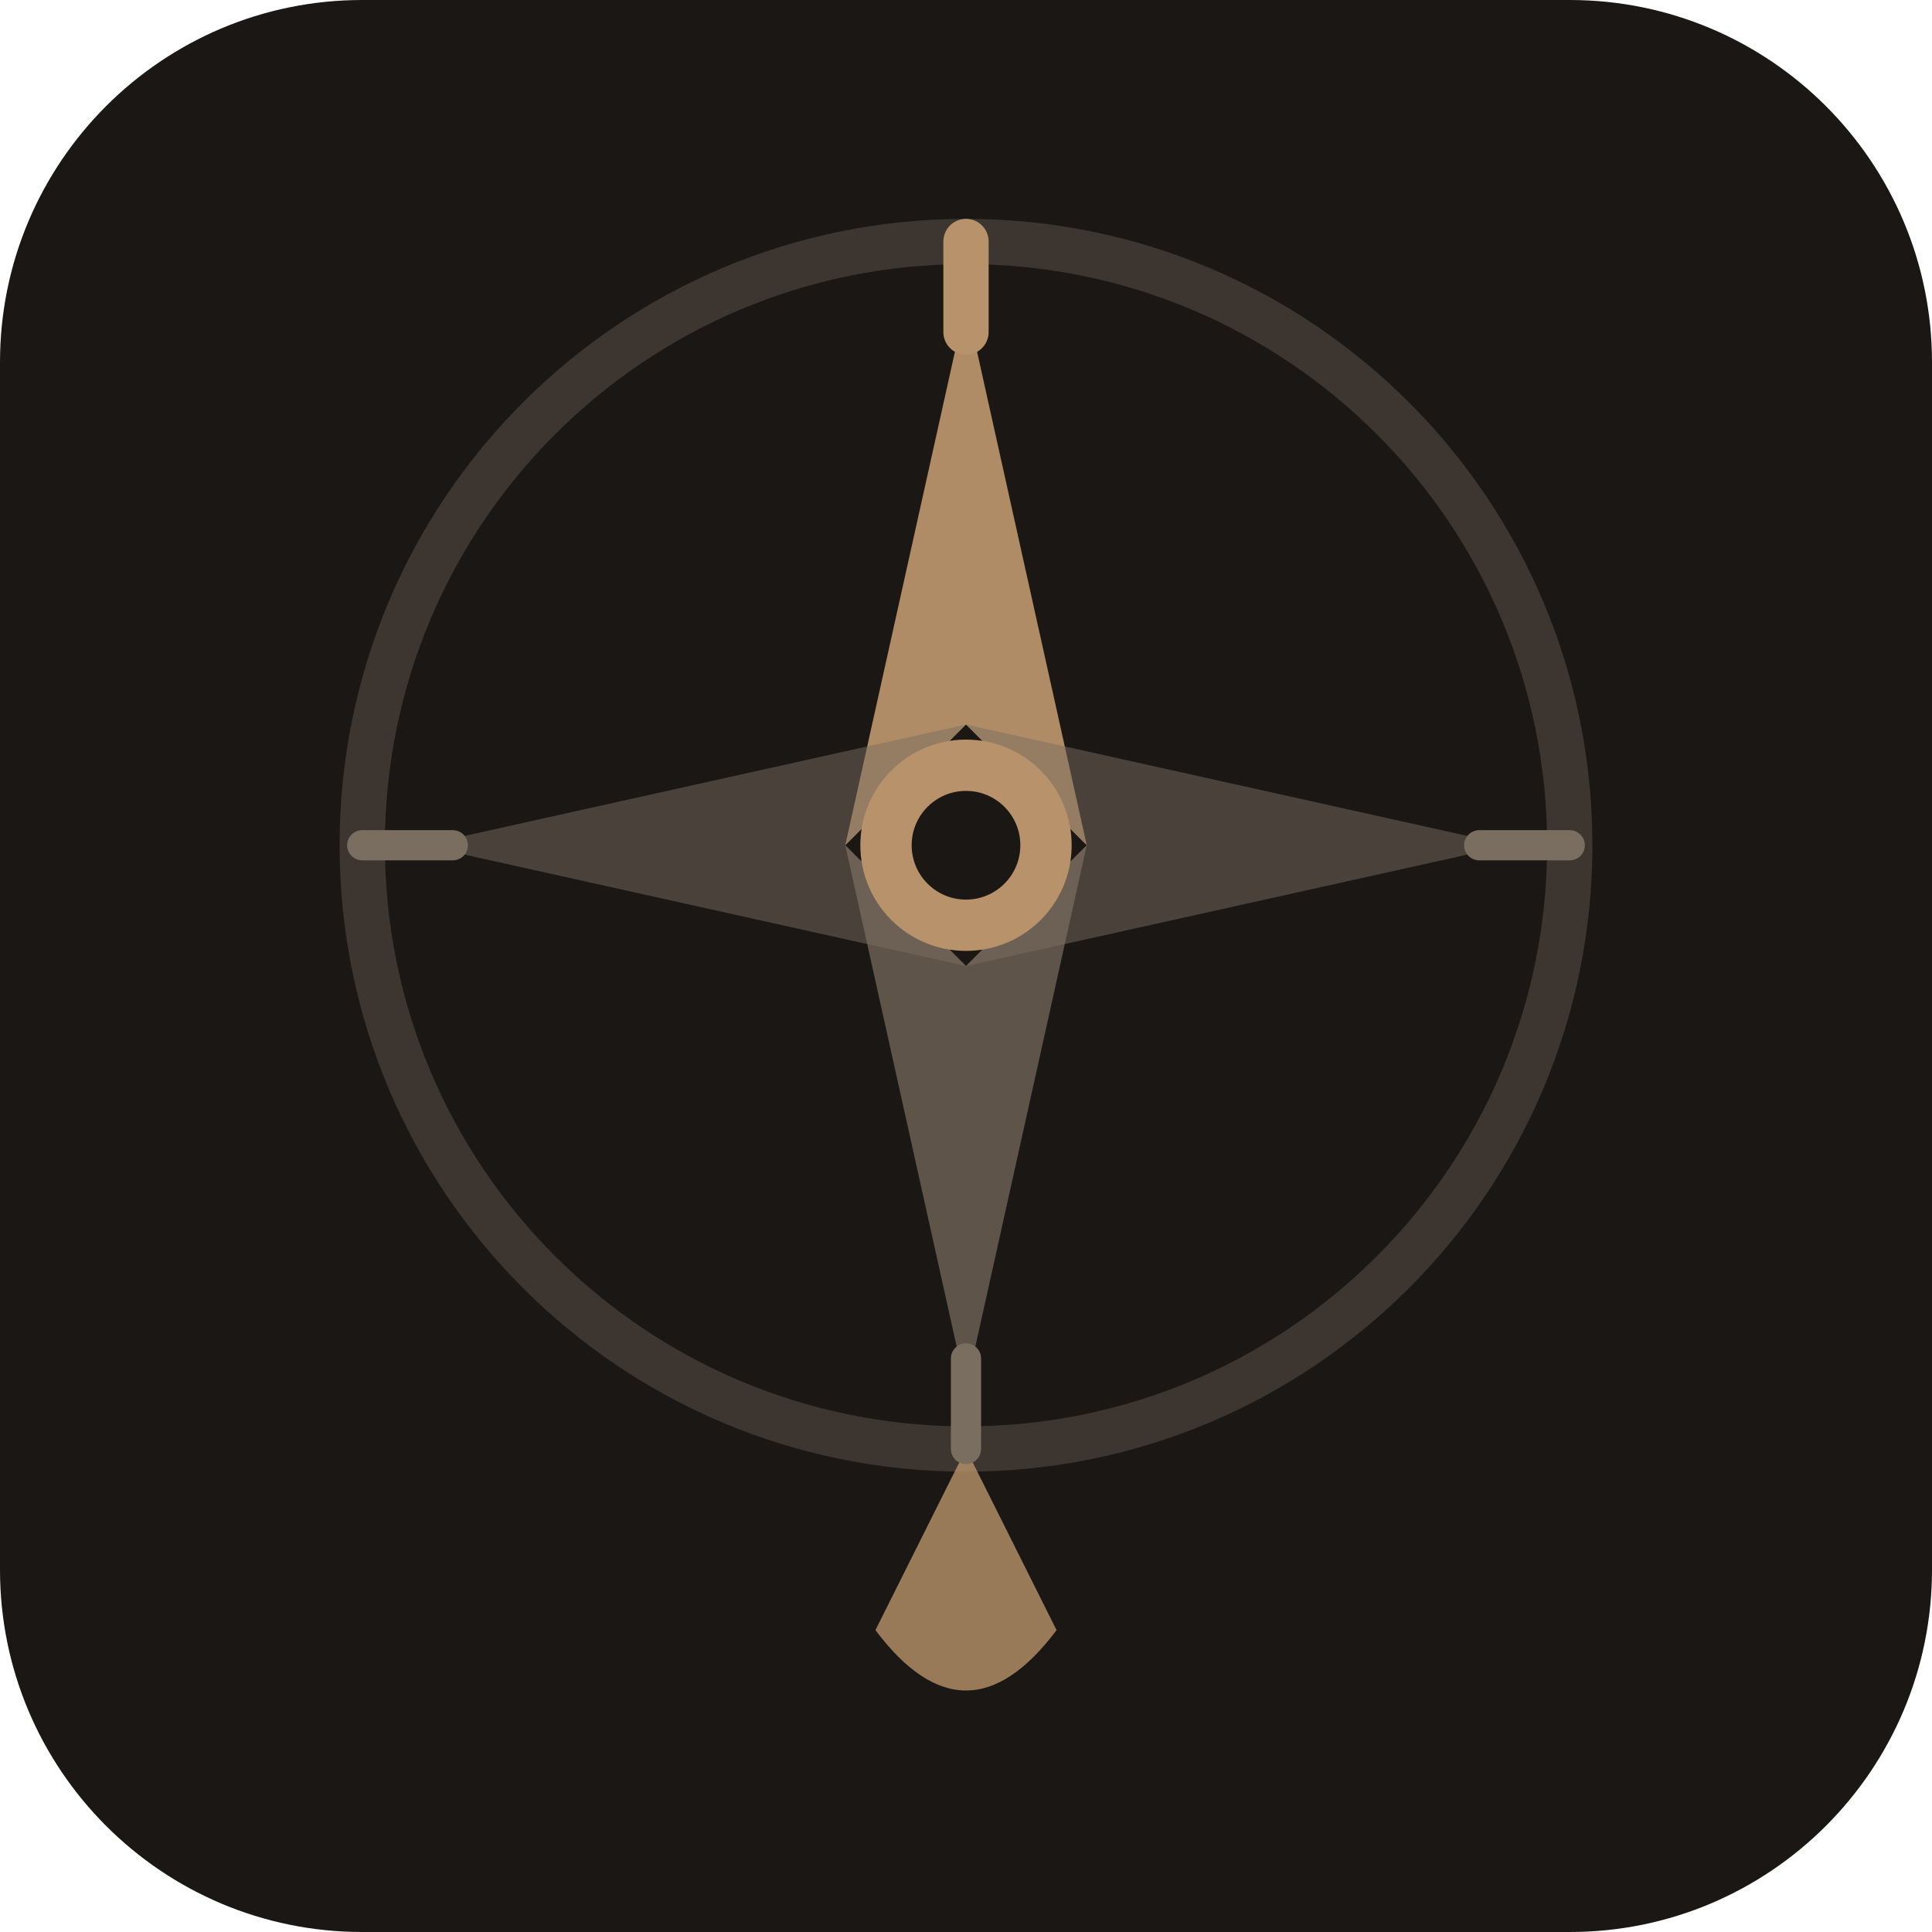
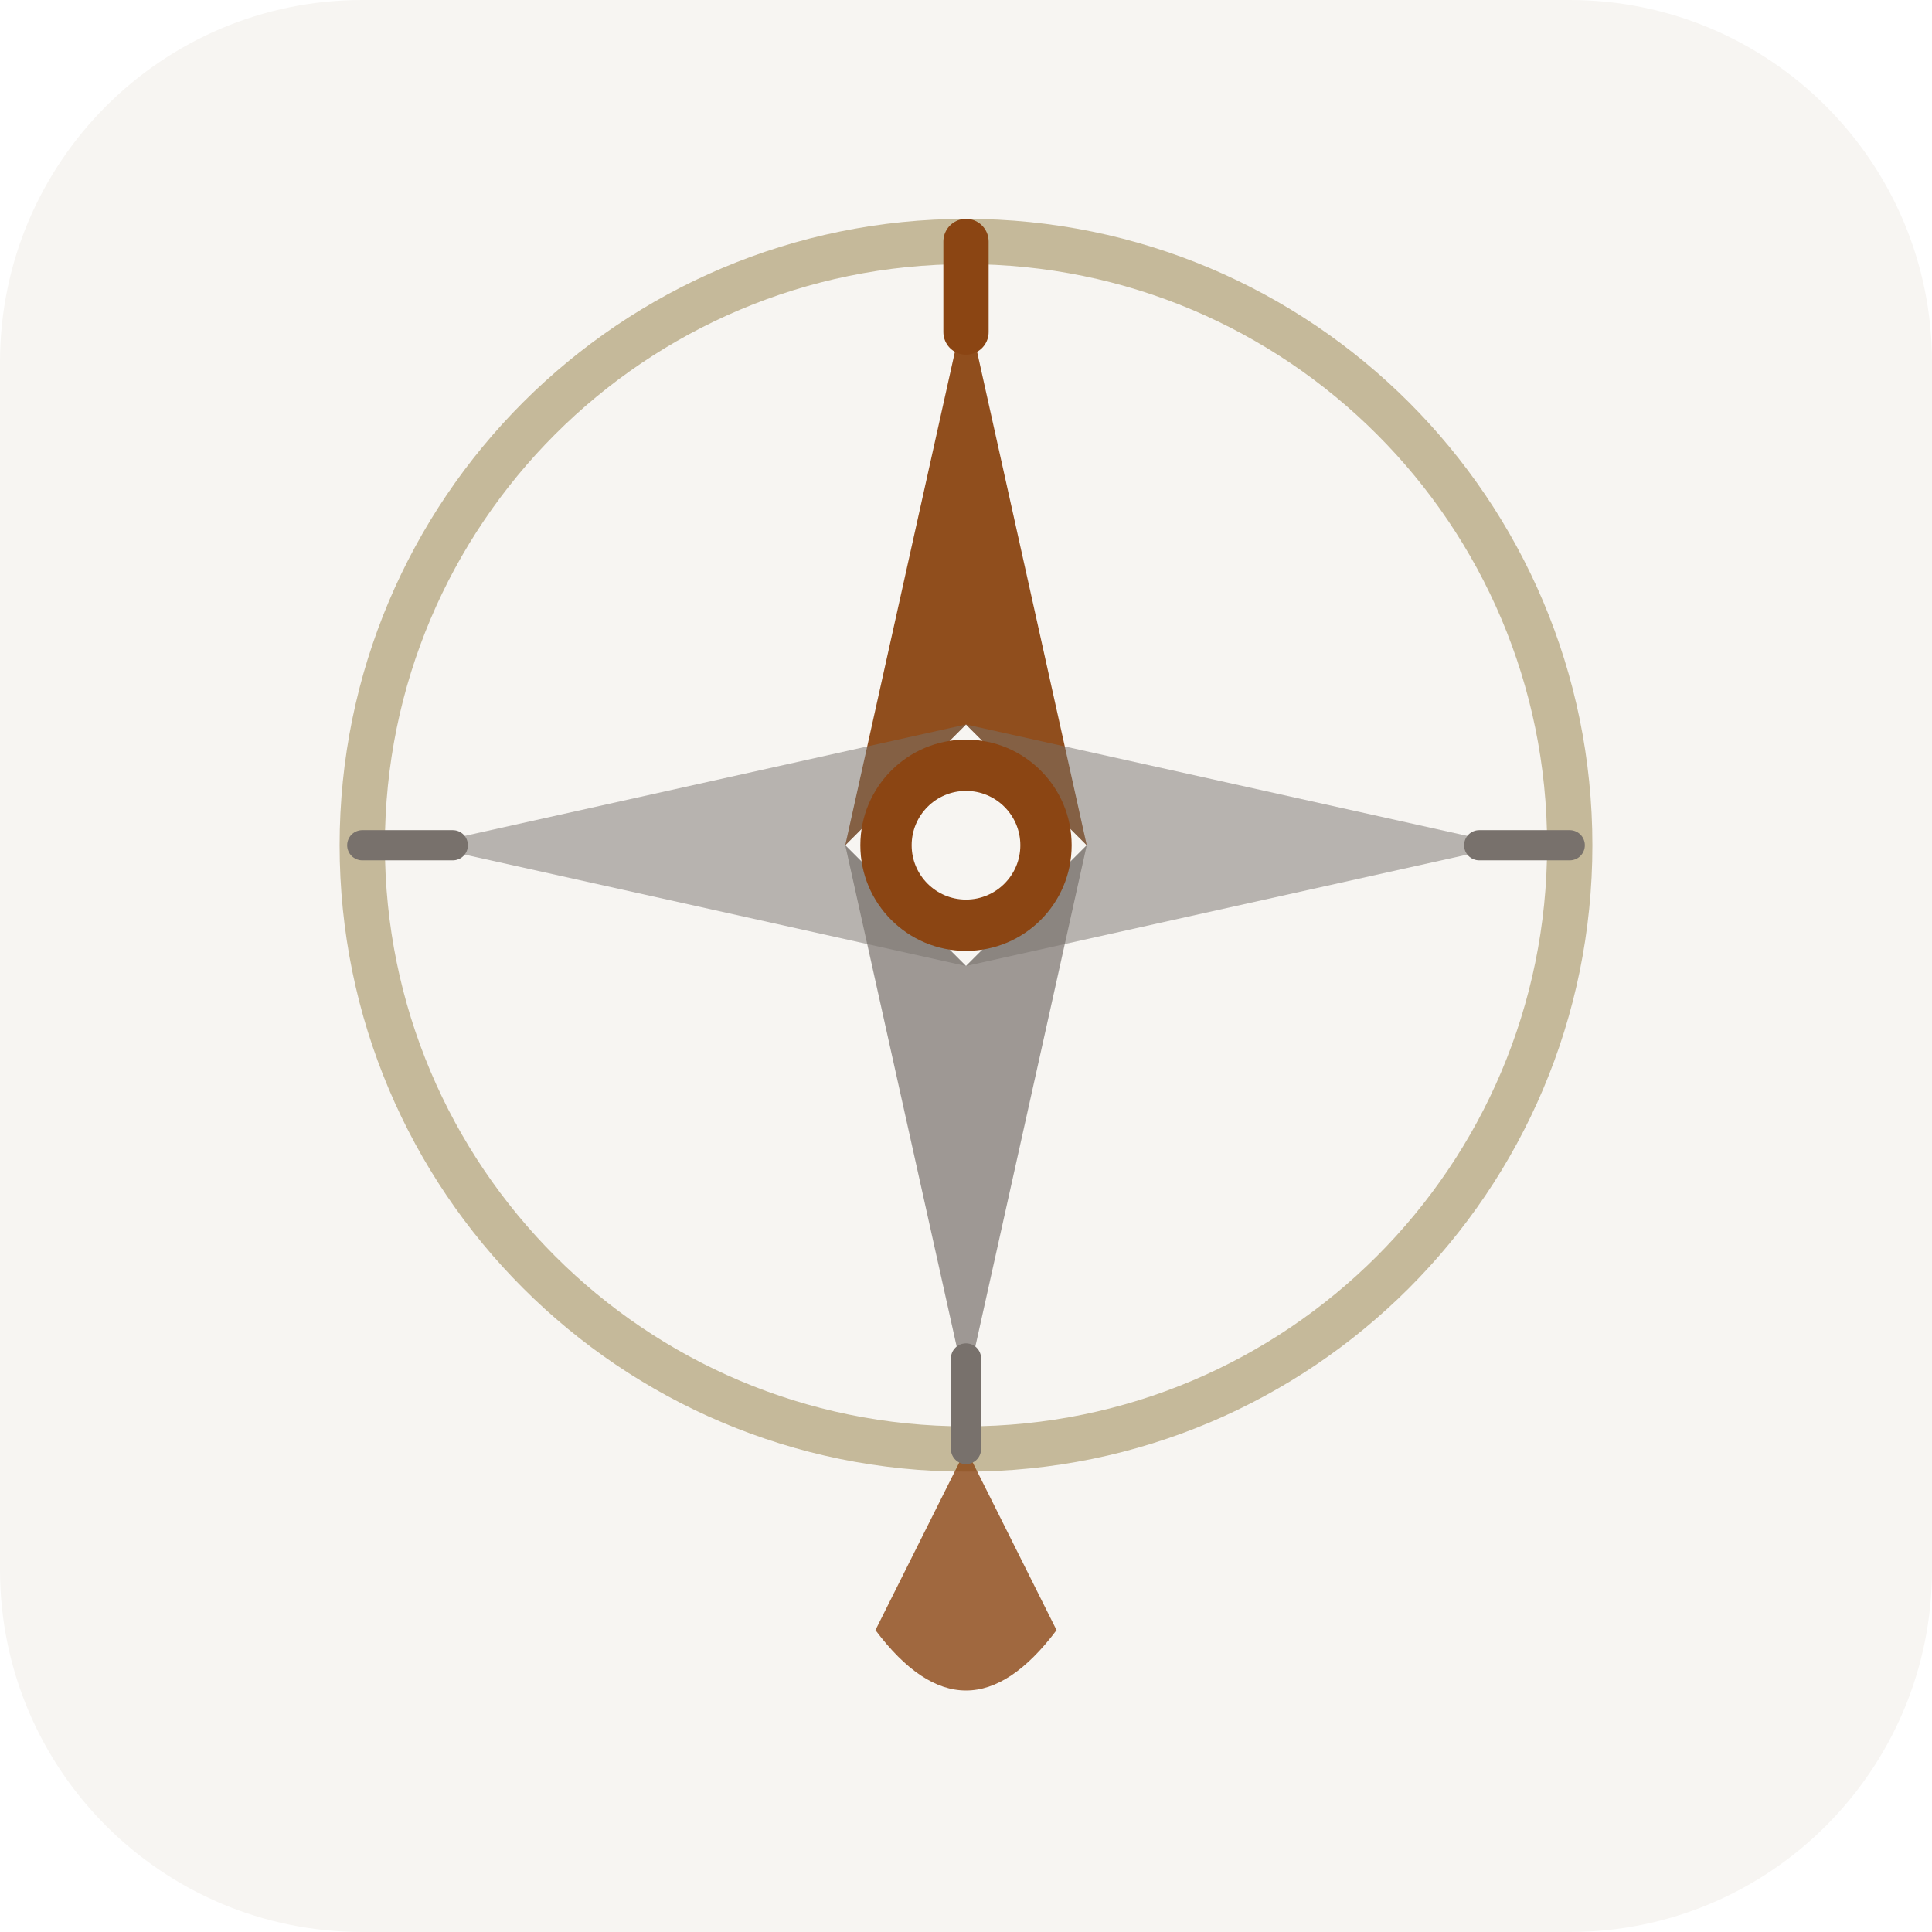
<svg xmlns="http://www.w3.org/2000/svg" viewBox="0 0 64 64">
-   <rect width="64" height="64" rx="12" fill="#1a1714" />
-   <circle cx="32" cy="28" r="20" fill="none" stroke="#3d3630" stroke-width="1.5" />
-   <polygon points="32,10 28,28 32,24 36,28" fill="#b8926a" opacity="0.95" />
-   <polygon points="32,46 28,28 32,32 36,28" fill="#7a6e60" opacity="0.7" />
-   <polygon points="50,28 32,24 36,28 32,32" fill="#7a6e60" opacity="0.5" />
-   <polygon points="14,28 32,24 28,28 32,32" fill="#7a6e60" opacity="0.5" />
-   <circle cx="32" cy="28" r="3.5" fill="#b8926a" />
-   <circle cx="32" cy="28" r="1.8" fill="#1a1714" />
-   <path d="M32,48 L29,54 Q32,58 35,54 Z" fill="#b8926a" opacity="0.8" />
-   <line x1="32" y1="8" x2="32" y2="11" stroke="#b8926a" stroke-width="1.5" stroke-linecap="round" />
-   <line x1="32" y1="45" x2="32" y2="48" stroke="#7a6e60" stroke-width="1" stroke-linecap="round" />
-   <line x1="52" y1="28" x2="49" y2="28" stroke="#7a6e60" stroke-width="1" stroke-linecap="round" />
-   <line x1="12" y1="28" x2="15" y2="28" stroke="#7a6e60" stroke-width="1" stroke-linecap="round" />
+   <rect width="64" height="64" rx="12" fill="#F7F5F2" />
+   <circle cx="32" cy="28" r="20" fill="none" stroke="#C5B99A" stroke-width="1.5" />
+   <polygon points="32,10 28,28 32,24 36,28" fill="#8B4513" opacity="0.95" />
+   <polygon points="32,46 28,28 32,32 36,28" fill="#78716C" opacity="0.7" />
+   <polygon points="50,28 32,24 36,28 32,32" fill="#78716C" opacity="0.5" />
+   <polygon points="14,28 32,24 28,28 32,32" fill="#78716C" opacity="0.5" />
+   <circle cx="32" cy="28" r="3.5" fill="#8B4513" />
+   <circle cx="32" cy="28" r="1.8" fill="#F7F5F2" />
+   <path d="M32,48 L29,54 Q32,58 35,54 Z" fill="#8B4513" opacity="0.8" />
+   <line x1="32" y1="8" x2="32" y2="11" stroke="#8B4513" stroke-width="1.5" stroke-linecap="round" />
+   <line x1="32" y1="45" x2="32" y2="48" stroke="#78716C" stroke-width="1" stroke-linecap="round" />
+   <line x1="52" y1="28" x2="49" y2="28" stroke="#78716C" stroke-width="1" stroke-linecap="round" />
+   <line x1="12" y1="28" x2="15" y2="28" stroke="#78716C" stroke-width="1" stroke-linecap="round" />
</svg>
